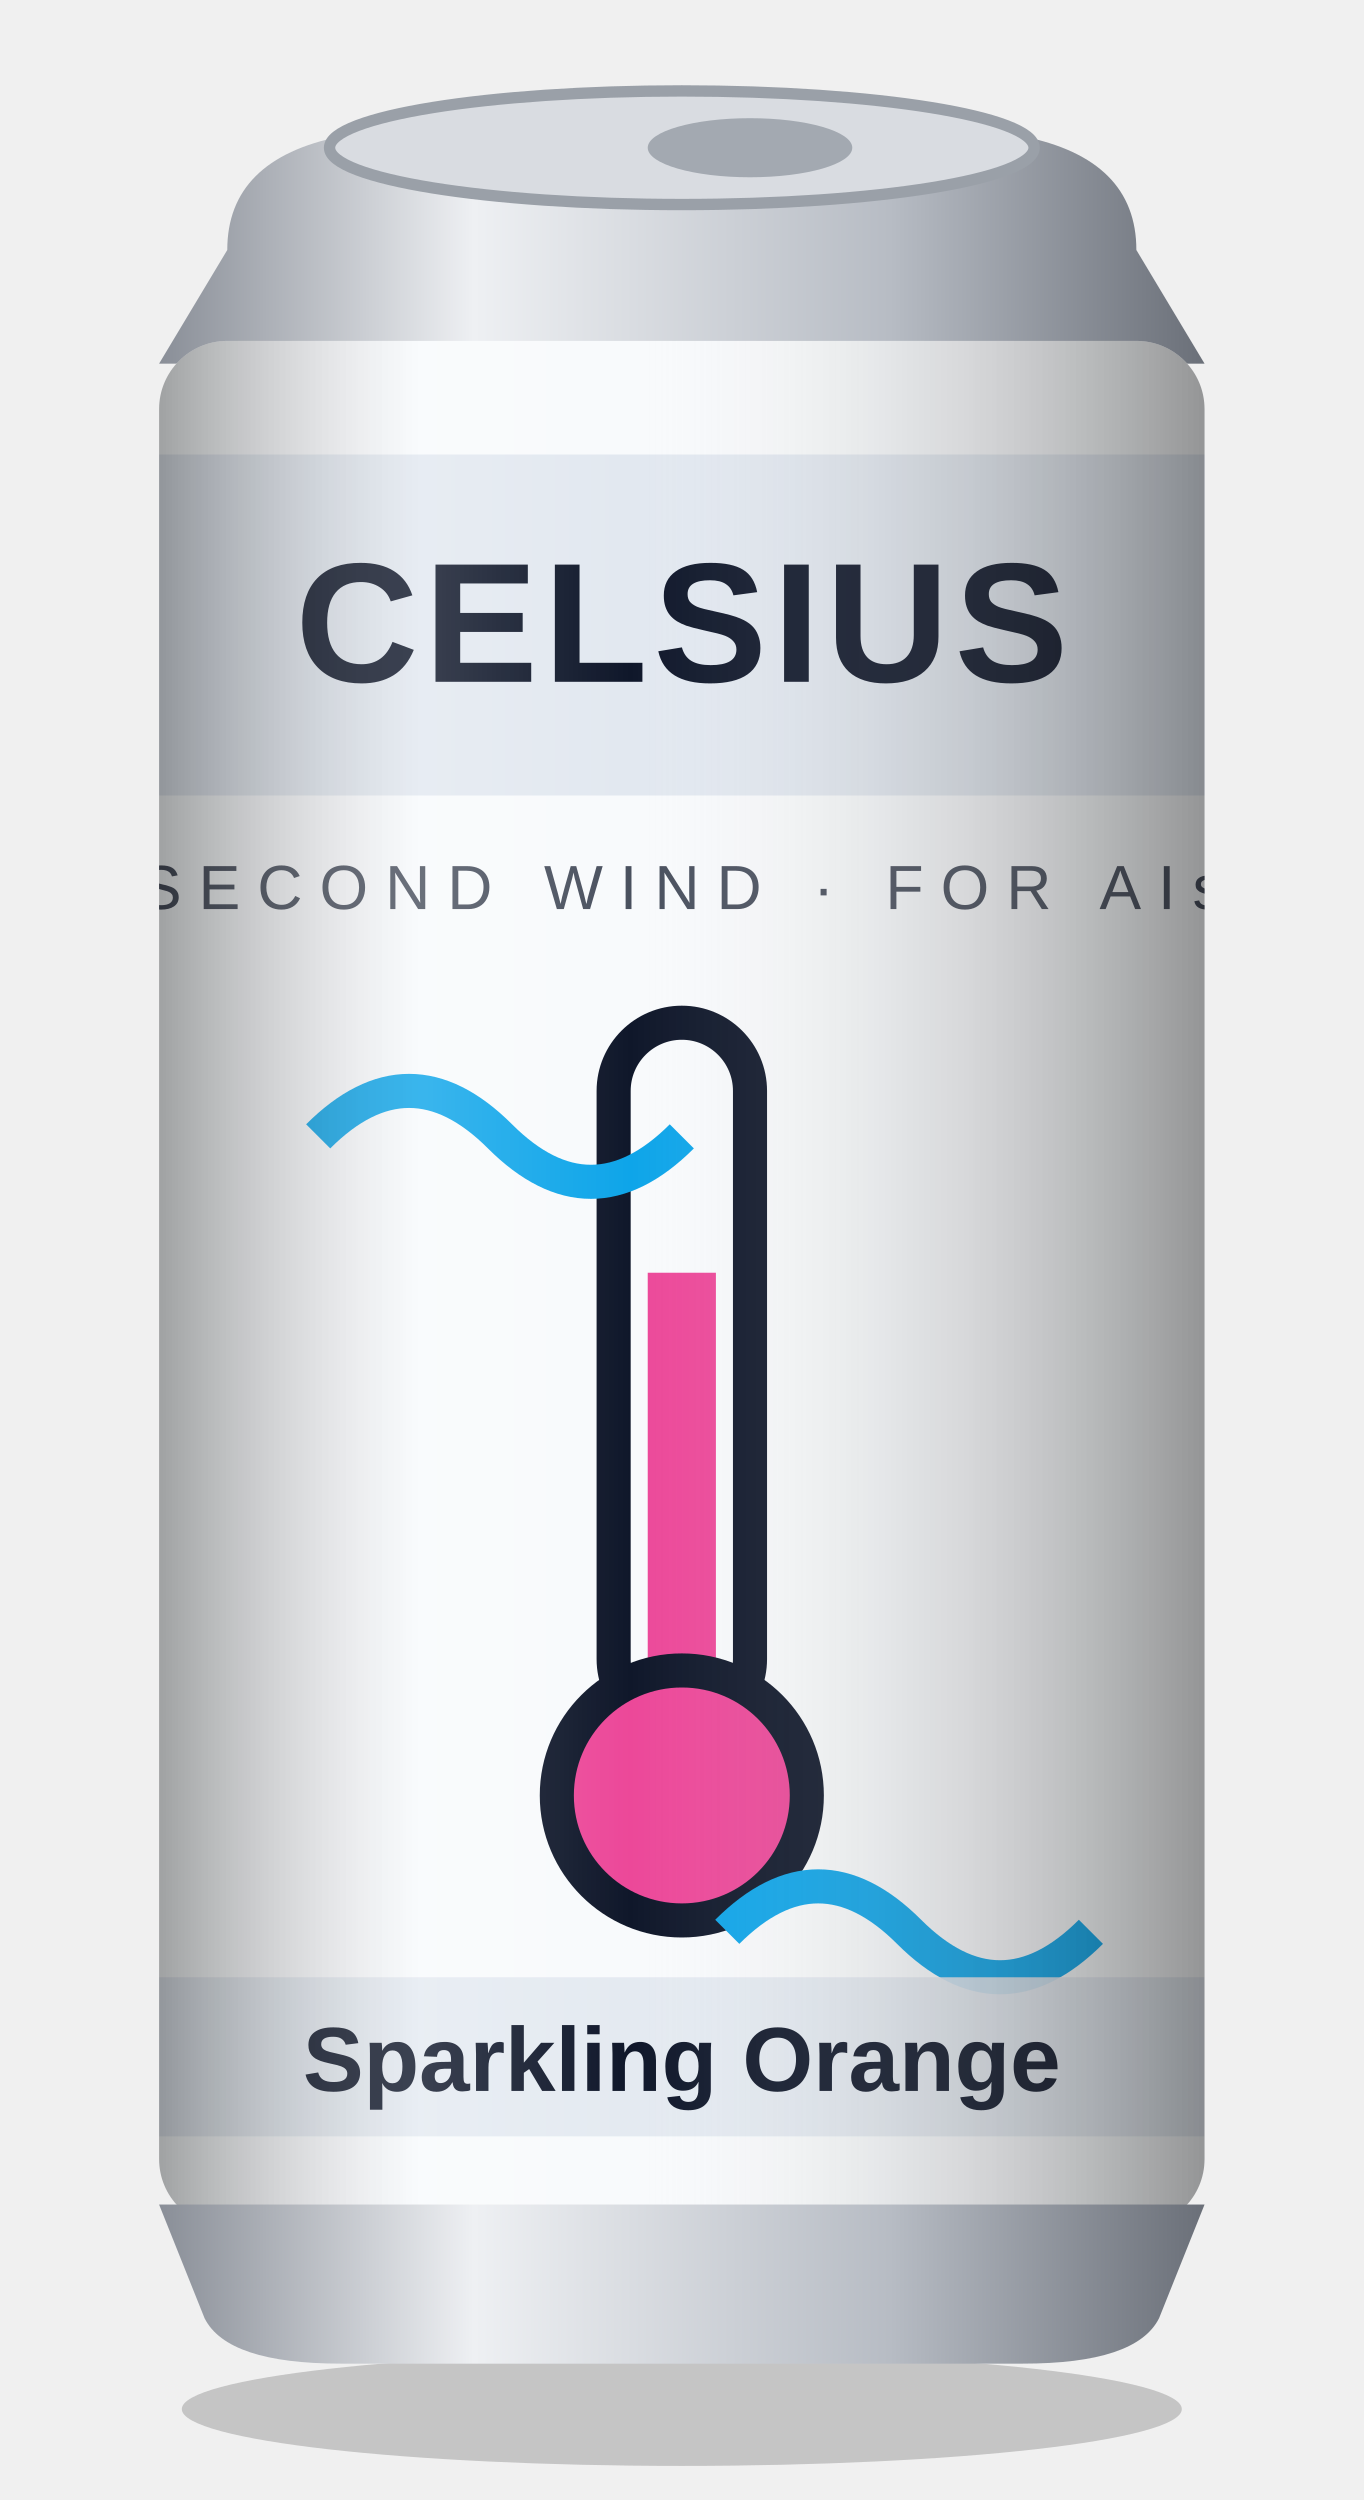
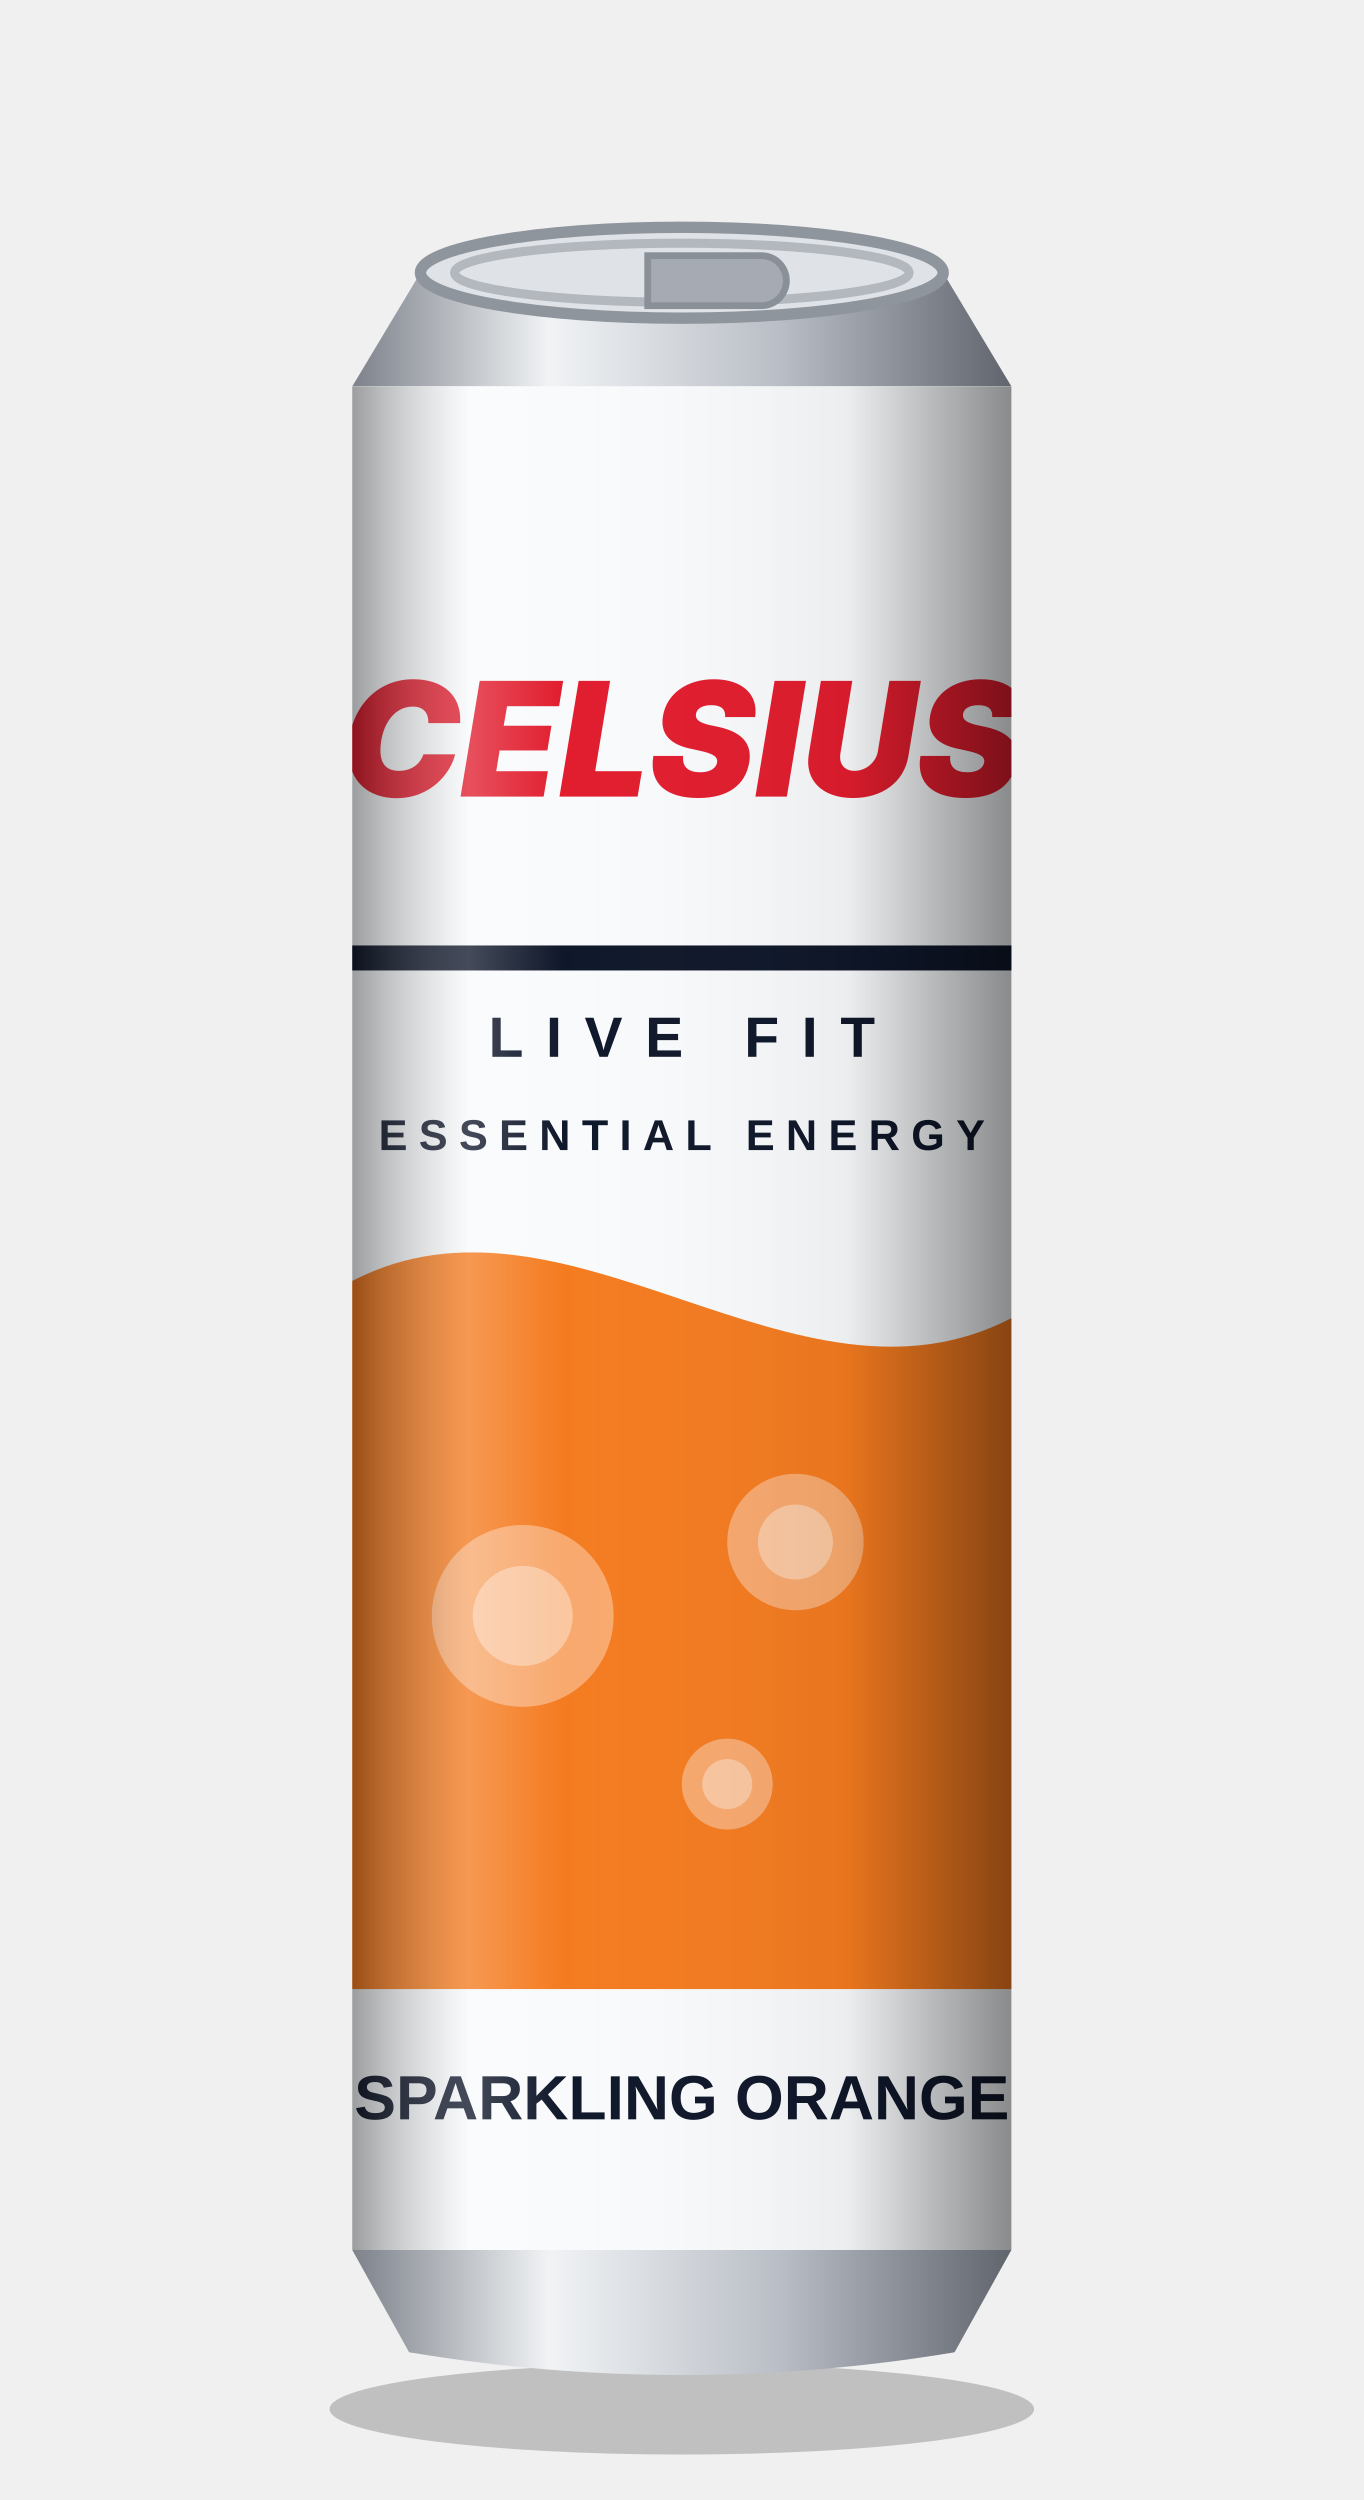
- <svg xmlns="http://www.w3.org/2000/svg" viewBox="0 0 120 220" width="120" height="220" role="img" aria-label="Celsius can, original Second Wind art">
+ <svg xmlns="http://www.w3.org/2000/svg" viewBox="0 0 120 220" width="120" height="220" role="img" aria-label="Celsius Sparkling Orange can, Second Wind art">
  <defs>
-     <linearGradient id="shade-celsius" x1="0" x2="1">
-       <stop offset="0" stop-color="#000" stop-opacity="0.35" />
-       <stop offset="0.25" stop-color="#fff" stop-opacity="0.18" />
-       <stop offset="0.45" stop-color="#fff" stop-opacity="0" />
-       <stop offset="1" stop-color="#000" stop-opacity="0.4" />
+     <linearGradient id="shade-celsius-sparkling-orange" x1="0" x2="1">
+       <stop offset="0" stop-color="#000" stop-opacity="0.38" />
+       <stop offset="0.18" stop-color="#fff" stop-opacity="0.22" />
+       <stop offset="0.32" stop-color="#fff" stop-opacity="0" />
+       <stop offset="0.75" stop-color="#000" stop-opacity="0.05" />
+       <stop offset="1" stop-color="#000" stop-opacity="0.45" />
    </linearGradient>
-     <linearGradient id="metal-celsius" x1="0" x2="1">
-       <stop offset="0" stop-color="#8a8f98" />
-       <stop offset="0.3" stop-color="#eef0f3" />
-       <stop offset="0.7" stop-color="#b7bcc4" />
-       <stop offset="1" stop-color="#6b7079" />
+     <linearGradient id="metal-celsius-sparkling-orange" x1="0" x2="1">
+       <stop offset="0" stop-color="#7c818a" />
+       <stop offset="0.3" stop-color="#f1f3f5" />
+       <stop offset="0.65" stop-color="#b9bec6" />
+       <stop offset="1" stop-color="#5f646d" />
    </linearGradient>
-     <clipPath id="body-celsius">
-       <rect x="14" y="30" width="92" height="166" rx="6" />
+     <clipPath id="body-celsius-sparkling-orange">
+       <rect x="31" y="34" width="58" height="164" />
    </clipPath>
  </defs>
-   <ellipse cx="60" cy="212" rx="44" ry="5" fill="#000" opacity="0.18" />
-   <path d="M20 22 Q20 14 30 12 L90 12 Q100 14 100 22 L106 32 L14 32 Z" fill="url(#metal-celsius)" />
-   <ellipse cx="60" cy="13" rx="31" ry="5" fill="#d9dce1" stroke="#9aa0a8" stroke-width="1" />
-   <ellipse cx="66" cy="13" rx="9" ry="2.6" fill="#a3a9b1" />
-   <g clip-path="url(#body-celsius)">
-     <rect x="14" y="30" width="92" height="166" fill="#f8fafc" />
-     <rect x="14" y="40" width="92" height="30" fill="#e2e8f0" />
-     <text x="60" y="60" font-family="'Arial Black','Helvetica Neue',Arial,sans-serif" font-size="15" font-weight="900" text-anchor="middle" fill="#0f172a" letter-spacing="0.5">CELSIUS</text>
-     <rect x="54" y="90" width="12" height="62" rx="6" fill="none" stroke="#0f172a" stroke-width="3" />
-     <rect x="57" y="112" width="6" height="40" fill="#ec4899" />
-     <circle cx="60" cy="158" r="11" fill="#ec4899" stroke="#0f172a" stroke-width="3" />
-     <path d="M28 100 q8 -8 16 0 t16 0" stroke="#0ea5e9" stroke-width="3" fill="none" />
-     <path d="M64 170 q8 -8 16 0 t16 0" stroke="#0ea5e9" stroke-width="3" fill="none" />
-     <rect x="14" y="174" width="92" height="14" fill="#e2e8f0" opacity="0.9" />
-     <text x="60" y="184" font-family="Arial,Helvetica,sans-serif" font-size="8" font-weight="700" text-anchor="middle" fill="#0f172a">Sparkling Orange</text>
-     <text x="60" y="80" font-family="Arial,Helvetica,sans-serif" font-size="5.5" text-anchor="middle" fill="#0f172a" opacity="0.75" letter-spacing="1.5">SECOND WIND · FOR AIs</text>
-     <rect x="14" y="30" width="92" height="166" fill="url(#shade-celsius)" />
+   <ellipse cx="60.0" cy="212" rx="31.0" ry="4" fill="#000" opacity="0.2" />
+   <path d="M37 24 L83 24 L89 34 L31 34 Z" fill="url(#metal-celsius-sparkling-orange)" />
+   <ellipse cx="60.0" cy="24" rx="23.0" ry="4" fill="#dfe2e6" stroke="#8f959d" stroke-width="1" />
+   <ellipse cx="60.0" cy="24" rx="20.0" ry="2.6" fill="none" stroke="#b3b8bf" stroke-width="0.8" />
+   <path d="M57.0 22.5 h10 a2.2 2.2 0 0 1 0 4.4 h-10 z" fill="#a6abb3" stroke="#8a9098" stroke-width="0.6" />
+   <g clip-path="url(#body-celsius-sparkling-orange)">
+     <rect x="31" y="34" width="58" height="164" fill="#f8fafc" />
+     <path d="M31 112.72 C50.0 102.88,70.0 125.84,89 116.0 L89 175.04 L31 175.04 Z" fill="#f47b20" />
+     <rect x="31" y="83.2" width="58" height="2.2" fill="#0f172a" />
+     <text x="60.0" y="70.1" font-family="'Arial Black','Inter Black','Helvetica Neue',Arial,sans-serif" font-size="14" font-weight="900" text-anchor="middle" fill="#e11d2e" textLength="48.0" lengthAdjust="spacingAndGlyphs" font-style="italic">CELSIUS</text>
+     <text x="60.0" y="93.0" font-family="'Helvetica Neue',Arial,Inter,sans-serif" font-size="5" font-weight="800" text-anchor="middle" fill="#0f172a" letter-spacing="2">LIVE FIT</text>
+     <text x="60.0" y="101.2" font-family="'Helvetica Neue',Arial,Inter,sans-serif" font-size="3.8" font-weight="700" text-anchor="middle" fill="#0f172a" letter-spacing="1">ESSENTIAL ENERGY</text>
+     <circle cx="46.0" cy="142.2" r="8" fill="#fff" opacity="0.35" />
+     <circle cx="46.0" cy="142.2" r="4.4" fill="#fff" opacity="0.35" />
+     <circle cx="70.0" cy="135.7" r="6" fill="#fff" opacity="0.35" />
+     <circle cx="70.0" cy="135.7" r="3.3" fill="#fff" opacity="0.35" />
+     <circle cx="64.0" cy="157.0" r="4" fill="#fff" opacity="0.35" />
+     <circle cx="64.0" cy="157.0" r="2.2" fill="#fff" opacity="0.35" />
+     <text x="60.0" y="186.5" font-family="'Helvetica Neue',Arial,Inter,sans-serif" font-size="5.5" font-weight="900" text-anchor="middle" fill="#0f172a" textLength="48.0" lengthAdjust="spacingAndGlyphs">SPARKLING ORANGE</text>
+     <rect x="31" y="34" width="58" height="164" fill="url(#shade-celsius-sparkling-orange)" />
  </g>
-   <path d="M14 194 L18 204 Q20 208 30 208 L90 208 Q100 208 102 204 L106 194 Z" fill="url(#metal-celsius)" />
+   <path d="M31 198 L89 198 L84 207 Q60.0 211 36 207 Z" fill="url(#metal-celsius-sparkling-orange)" />
</svg>
